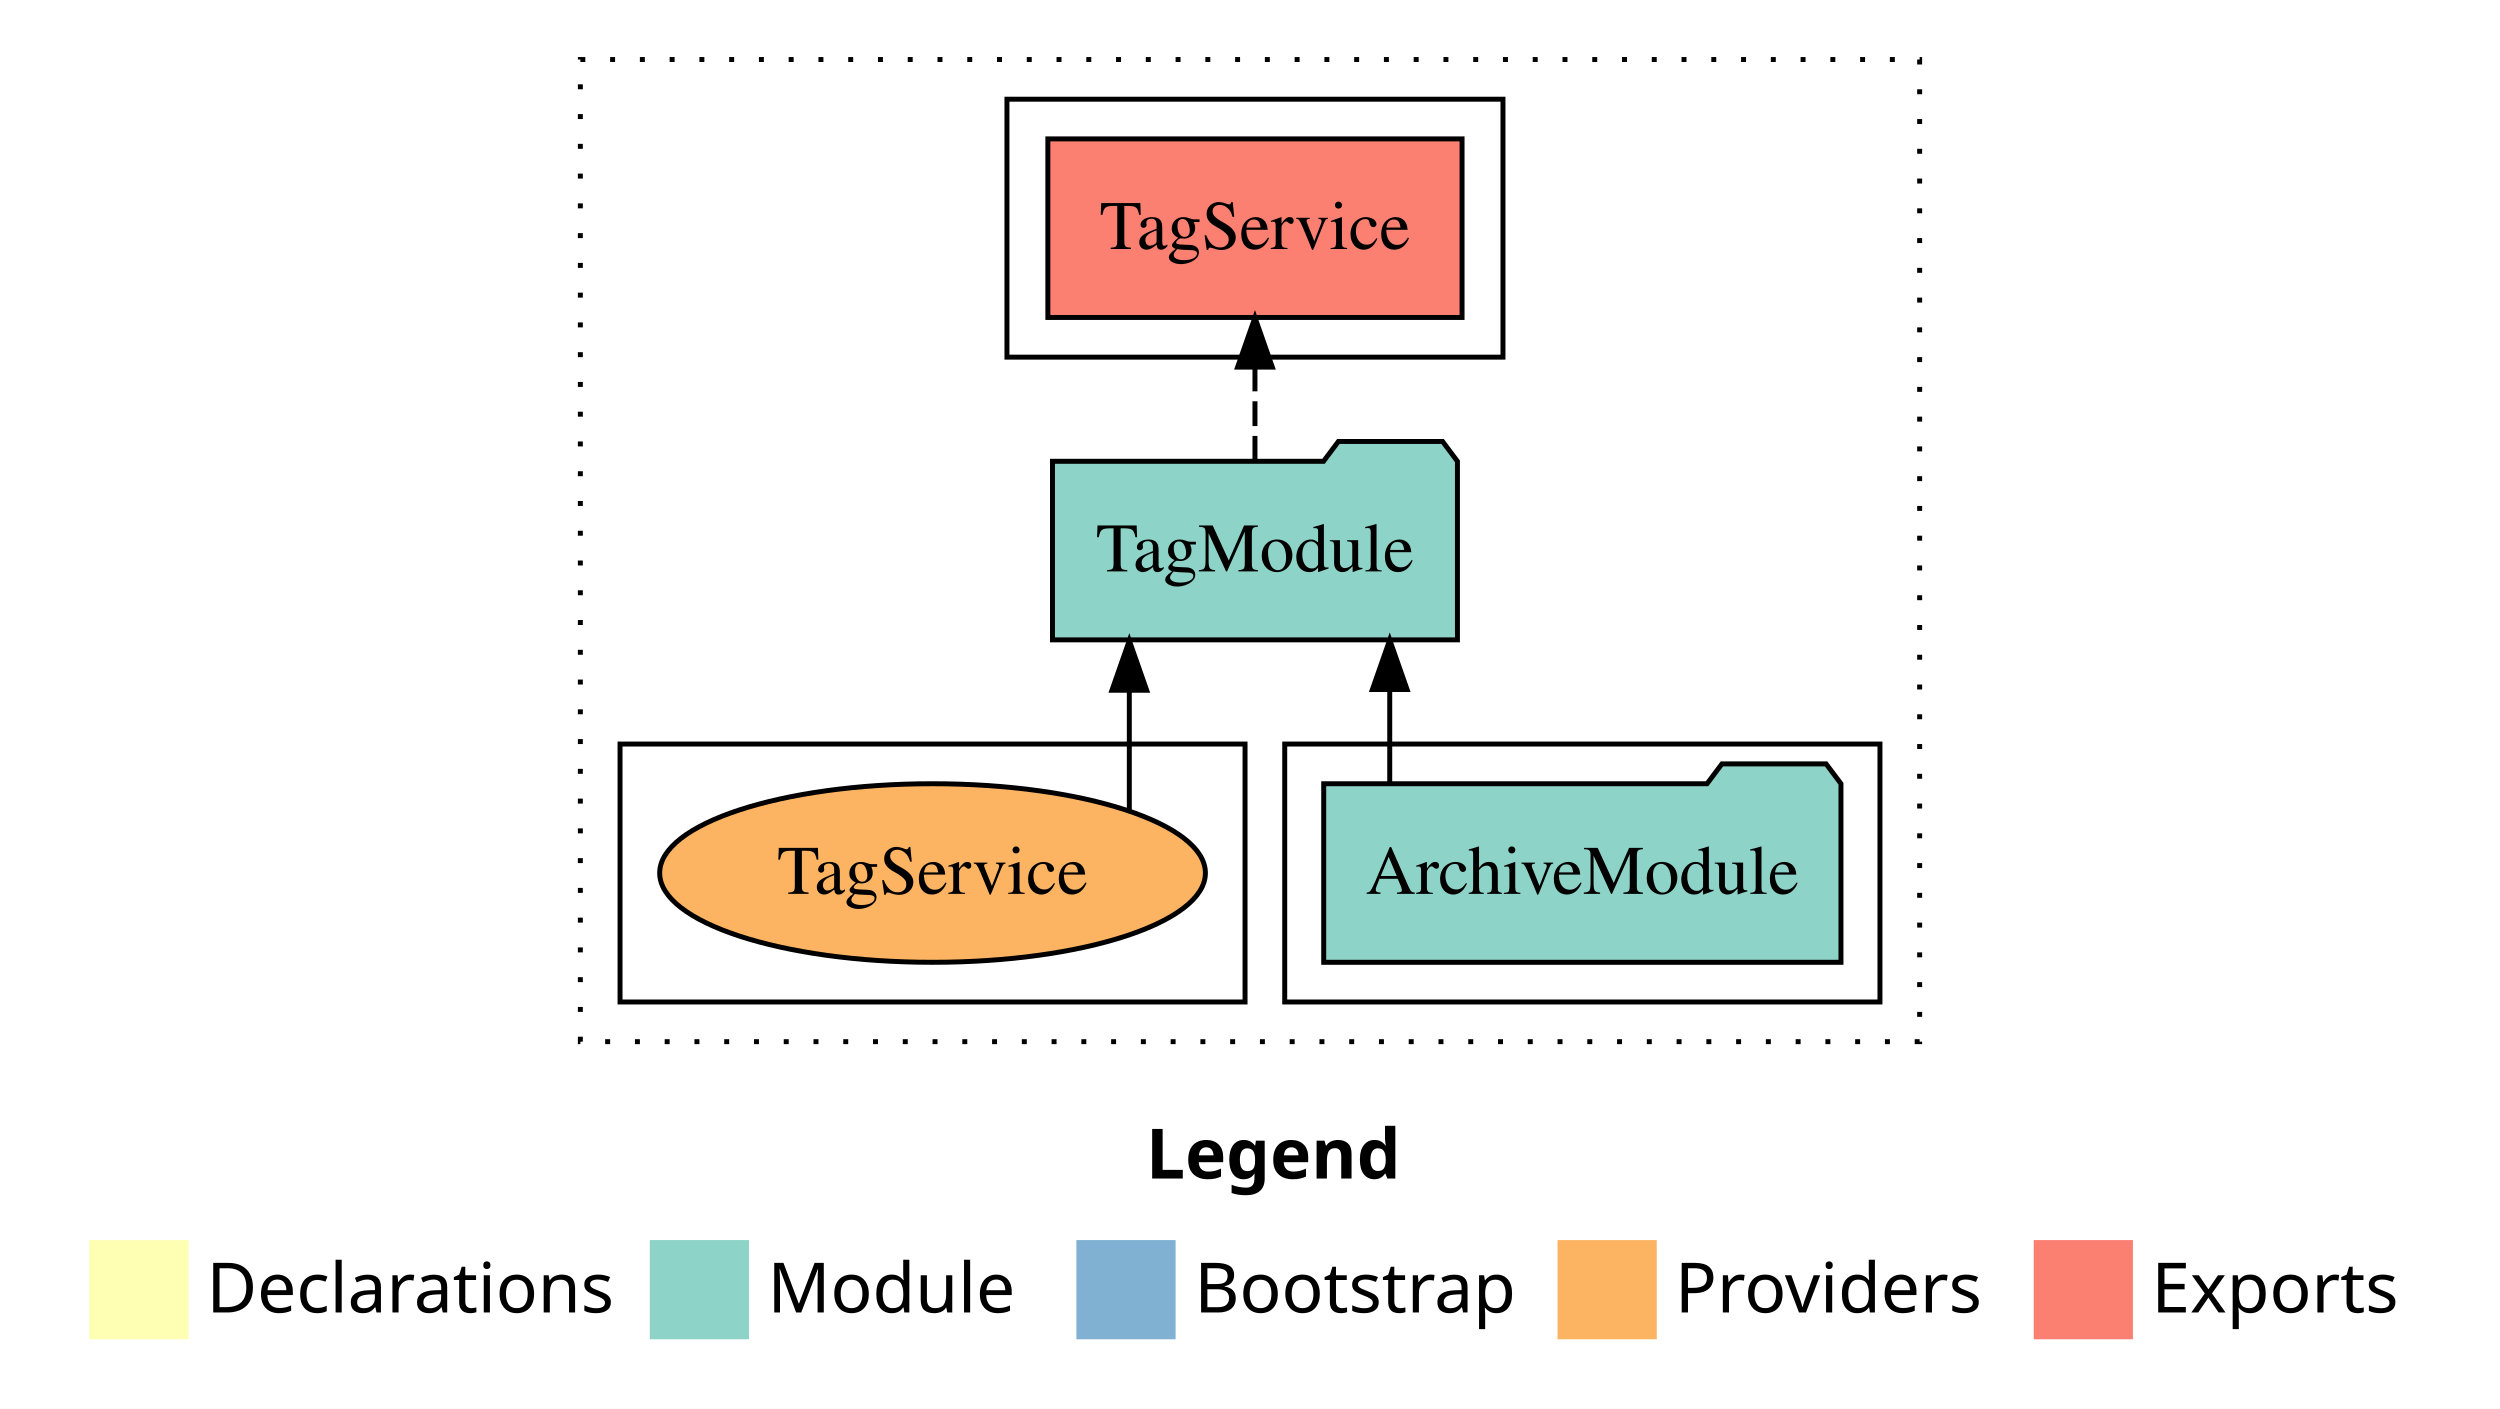
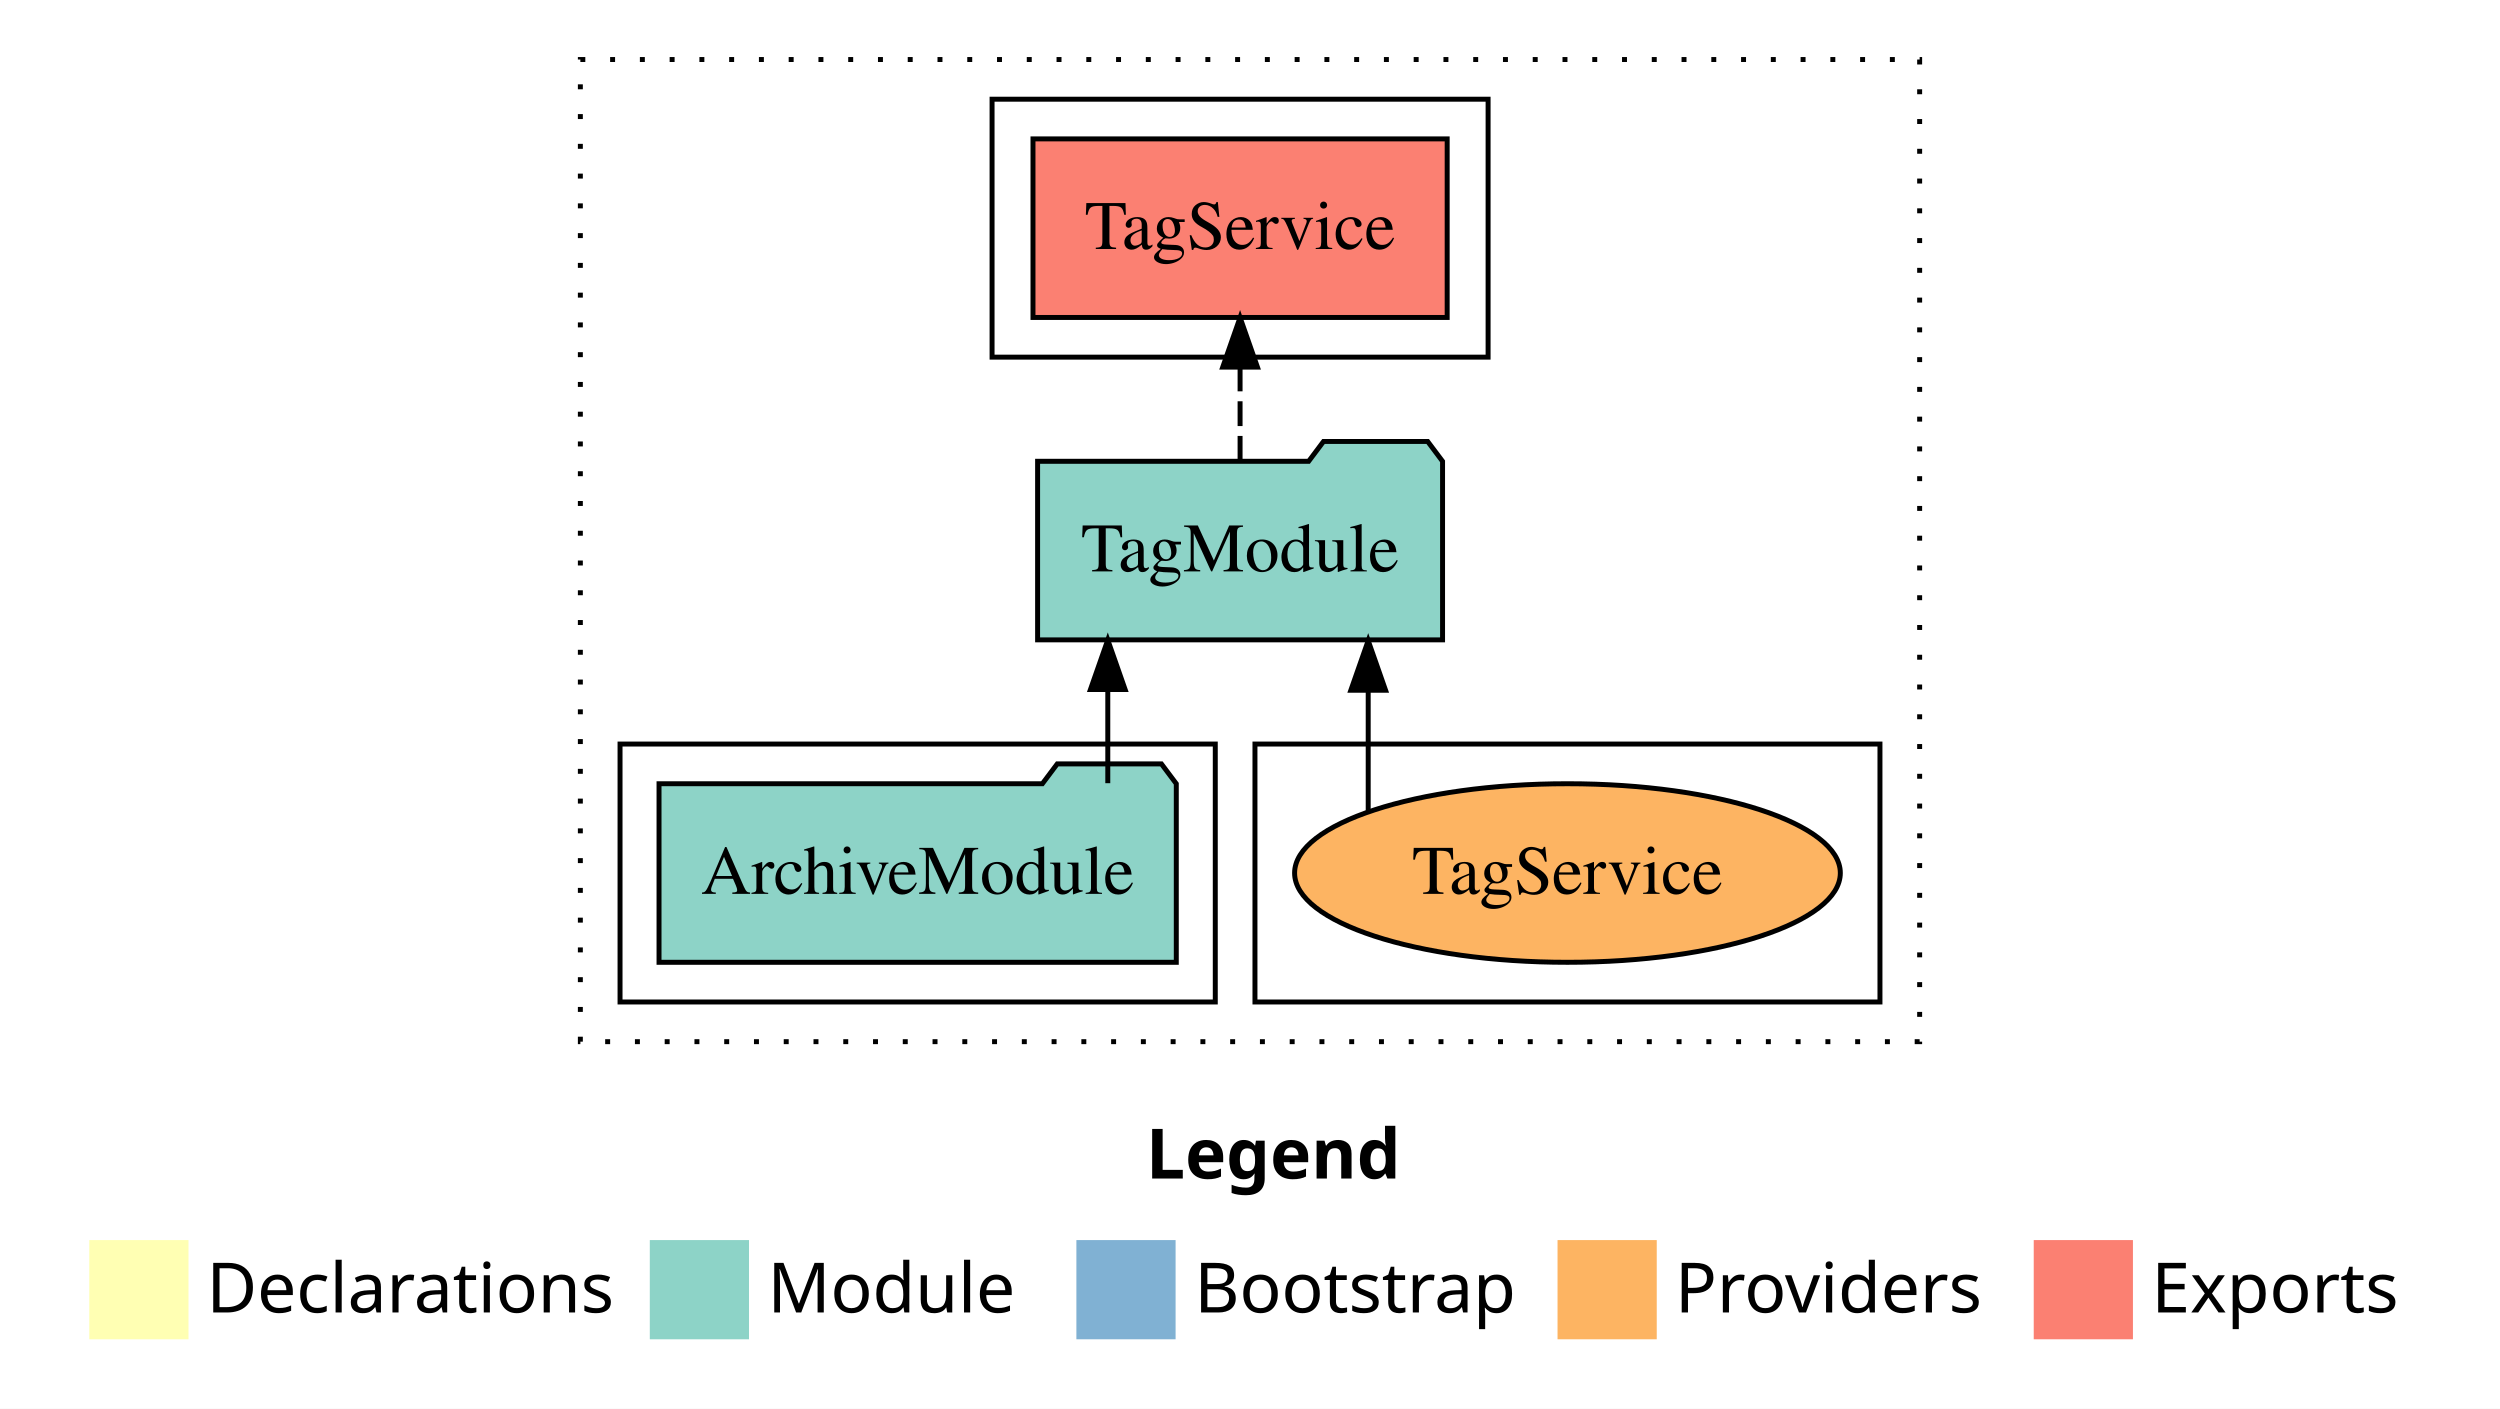
<svg xmlns="http://www.w3.org/2000/svg" width="504pt" height="284pt" viewBox="0.00 0.00 504.00 284.00">
  <g id="graph0" class="graph" transform="scale(1 1) rotate(0) translate(4 280)">
    <polygon fill="white" stroke="transparent" points="-4,4 -4,-280 500,-280 500,4 -4,4" />
    <text text-anchor="start" x="227.01" y="-42.4" font-family="Times-12" font-weight="bold" font-size="14.00">Legend</text>
    <polygon fill="#ffffb3" stroke="transparent" points="14,-10 14,-30 34,-30 34,-10 14,-10" />
    <text text-anchor="start" x="37.63" y="-15.4" font-family="Times-12" font-size="14.00">  Declarations</text>
    <polygon fill="#8dd3c7" stroke="transparent" points="127,-10 127,-30 147,-30 147,-10 127,-10" />
    <text text-anchor="start" x="150.73" y="-15.4" font-family="Times-12" font-size="14.00">  Module</text>
    <polygon fill="#80b1d3" stroke="transparent" points="213,-10 213,-30 233,-30 233,-10 213,-10" />
    <text text-anchor="start" x="236.78" y="-15.4" font-family="Times-12" font-size="14.00">  Bootstrap</text>
    <polygon fill="#fdb462" stroke="transparent" points="310,-10 310,-30 330,-30 330,-10 310,-10" />
    <text text-anchor="start" x="333.67" y="-15.4" font-family="Times-12" font-size="14.00">  Providers</text>
    <polygon fill="#fb8072" stroke="transparent" points="406,-10 406,-30 426,-30 426,-10 406,-10" />
    <text text-anchor="start" x="429.73" y="-15.4" font-family="Times-12" font-size="14.00">  Exports</text>
    <g id="clust1" class="cluster">
      <polygon fill="none" stroke="black" stroke-dasharray="1,5" points="113,-70 113,-268 383,-268 383,-70 113,-70" />
    </g>
+     <g id="clust6" class="cluster">
+       <polygon fill="none" stroke="black" points="249,-78 249,-130 375,-130 375,-78 249,-78" />
+     </g>
    <g id="clust3" class="cluster">
-       <polygon fill="none" stroke="black" points="255,-78 255,-130 375,-130 375,-78 255,-78" />
+       <polygon fill="none" stroke="black" points="121,-78 121,-130 241,-130 241,-78 121,-78" />
    </g>
    <g id="clust4" class="cluster">
-       <polygon fill="none" stroke="black" points="199,-208 199,-260 299,-260 299,-208 199,-208" />
-     </g>
-     <g id="clust6" class="cluster">
-       <polygon fill="none" stroke="black" points="121,-78 121,-130 247,-130 247,-78 121,-78" />
+       <polygon fill="none" stroke="black" points="196,-208 196,-260 296,-260 296,-208 196,-208" />
    </g>
    <g id="node1" class="node">
-       <polygon fill="#8dd3c7" stroke="black" points="367.14,-122 364.14,-126 343.14,-126 340.14,-122 262.86,-122 262.86,-86 367.14,-86 367.14,-122" />
-       <text text-anchor="middle" x="315" y="-99.8" font-family="Times,serif" font-size="14.00">ArchiveModule</text>
+       <polygon fill="#8dd3c7" stroke="black" points="233.14,-122 230.14,-126 209.14,-126 206.14,-122 128.86,-122 128.86,-86 233.14,-86 233.14,-122" />
+       <text text-anchor="middle" x="181" y="-99.8" font-family="Times,serif" font-size="14.00">ArchiveModule</text>
    </g>
    <g id="node2" class="node">
-       <polygon fill="#8dd3c7" stroke="black" points="289.82,-187 286.82,-191 265.82,-191 262.82,-187 208.18,-187 208.18,-151 289.82,-151 289.82,-187" />
-       <text text-anchor="middle" x="249" y="-164.8" font-family="Times,serif" font-size="14.00">TagModule</text>
+       <polygon fill="#8dd3c7" stroke="black" points="286.82,-187 283.82,-191 262.82,-191 259.82,-187 205.18,-187 205.18,-151 286.82,-151 286.82,-187" />
+       <text text-anchor="middle" x="246" y="-164.8" font-family="Times,serif" font-size="14.00">TagModule</text>
    </g>
    <g id="edge1" class="edge">
-       <path fill="none" stroke="black" d="M276.17,-122.11C276.17,-122.11 276.17,-140.99 276.17,-140.99" />
-       <polygon fill="black" stroke="black" points="272.67,-140.99 276.17,-150.99 279.67,-140.99 272.67,-140.99" />
+       <path fill="none" stroke="black" d="M219.33,-122.11C219.33,-122.11 219.33,-140.99 219.33,-140.99" />
+       <polygon fill="black" stroke="black" points="215.83,-140.99 219.33,-150.99 222.83,-140.99 215.83,-140.99" />
    </g>
    <g id="node3" class="node">
-       <polygon fill="#fb8072" stroke="black" points="290.75,-252 207.25,-252 207.25,-216 290.75,-216 290.75,-252" />
-       <text text-anchor="middle" x="249" y="-229.8" font-family="Times,serif" font-size="14.00">TagService </text>
+       <polygon fill="#fb8072" stroke="black" points="287.75,-252 204.25,-252 204.25,-216 287.75,-216 287.75,-252" />
+       <text text-anchor="middle" x="246" y="-229.8" font-family="Times,serif" font-size="14.00">TagService </text>
    </g>
    <g id="edge2" class="edge">
-       <path fill="none" stroke="black" stroke-dasharray="5,2" d="M249,-187.11C249,-187.11 249,-205.99 249,-205.99" />
-       <polygon fill="black" stroke="black" points="245.5,-205.99 249,-215.99 252.5,-205.99 245.5,-205.99" />
+       <path fill="none" stroke="black" stroke-dasharray="5,2" d="M246,-187.11C246,-187.11 246,-205.99 246,-205.99" />
+       <polygon fill="black" stroke="black" points="242.5,-205.99 246,-215.99 249.5,-205.99 242.5,-205.99" />
    </g>
    <g id="node4" class="node">
-       <ellipse fill="#fdb462" stroke="black" cx="184" cy="-104" rx="55.01" ry="18" />
-       <text text-anchor="middle" x="184" y="-99.8" font-family="Times,serif" font-size="14.00">TagService</text>
+       <ellipse fill="#fdb462" stroke="black" cx="312" cy="-104" rx="55.01" ry="18" />
+       <text text-anchor="middle" x="312" y="-99.8" font-family="Times,serif" font-size="14.00">TagService</text>
    </g>
    <g id="edge3" class="edge">
-       <path fill="none" stroke="black" d="M223.67,-116.53C223.67,-116.53 223.67,-140.85 223.67,-140.85" />
-       <polygon fill="black" stroke="black" points="220.17,-140.85 223.67,-150.85 227.17,-140.85 220.17,-140.85" />
+       <path fill="none" stroke="black" d="M271.83,-116.53C271.83,-116.53 271.83,-140.85 271.83,-140.85" />
+       <polygon fill="black" stroke="black" points="268.33,-140.85 271.83,-150.85 275.33,-140.85 268.33,-140.85" />
    </g>
  </g>
</svg>
